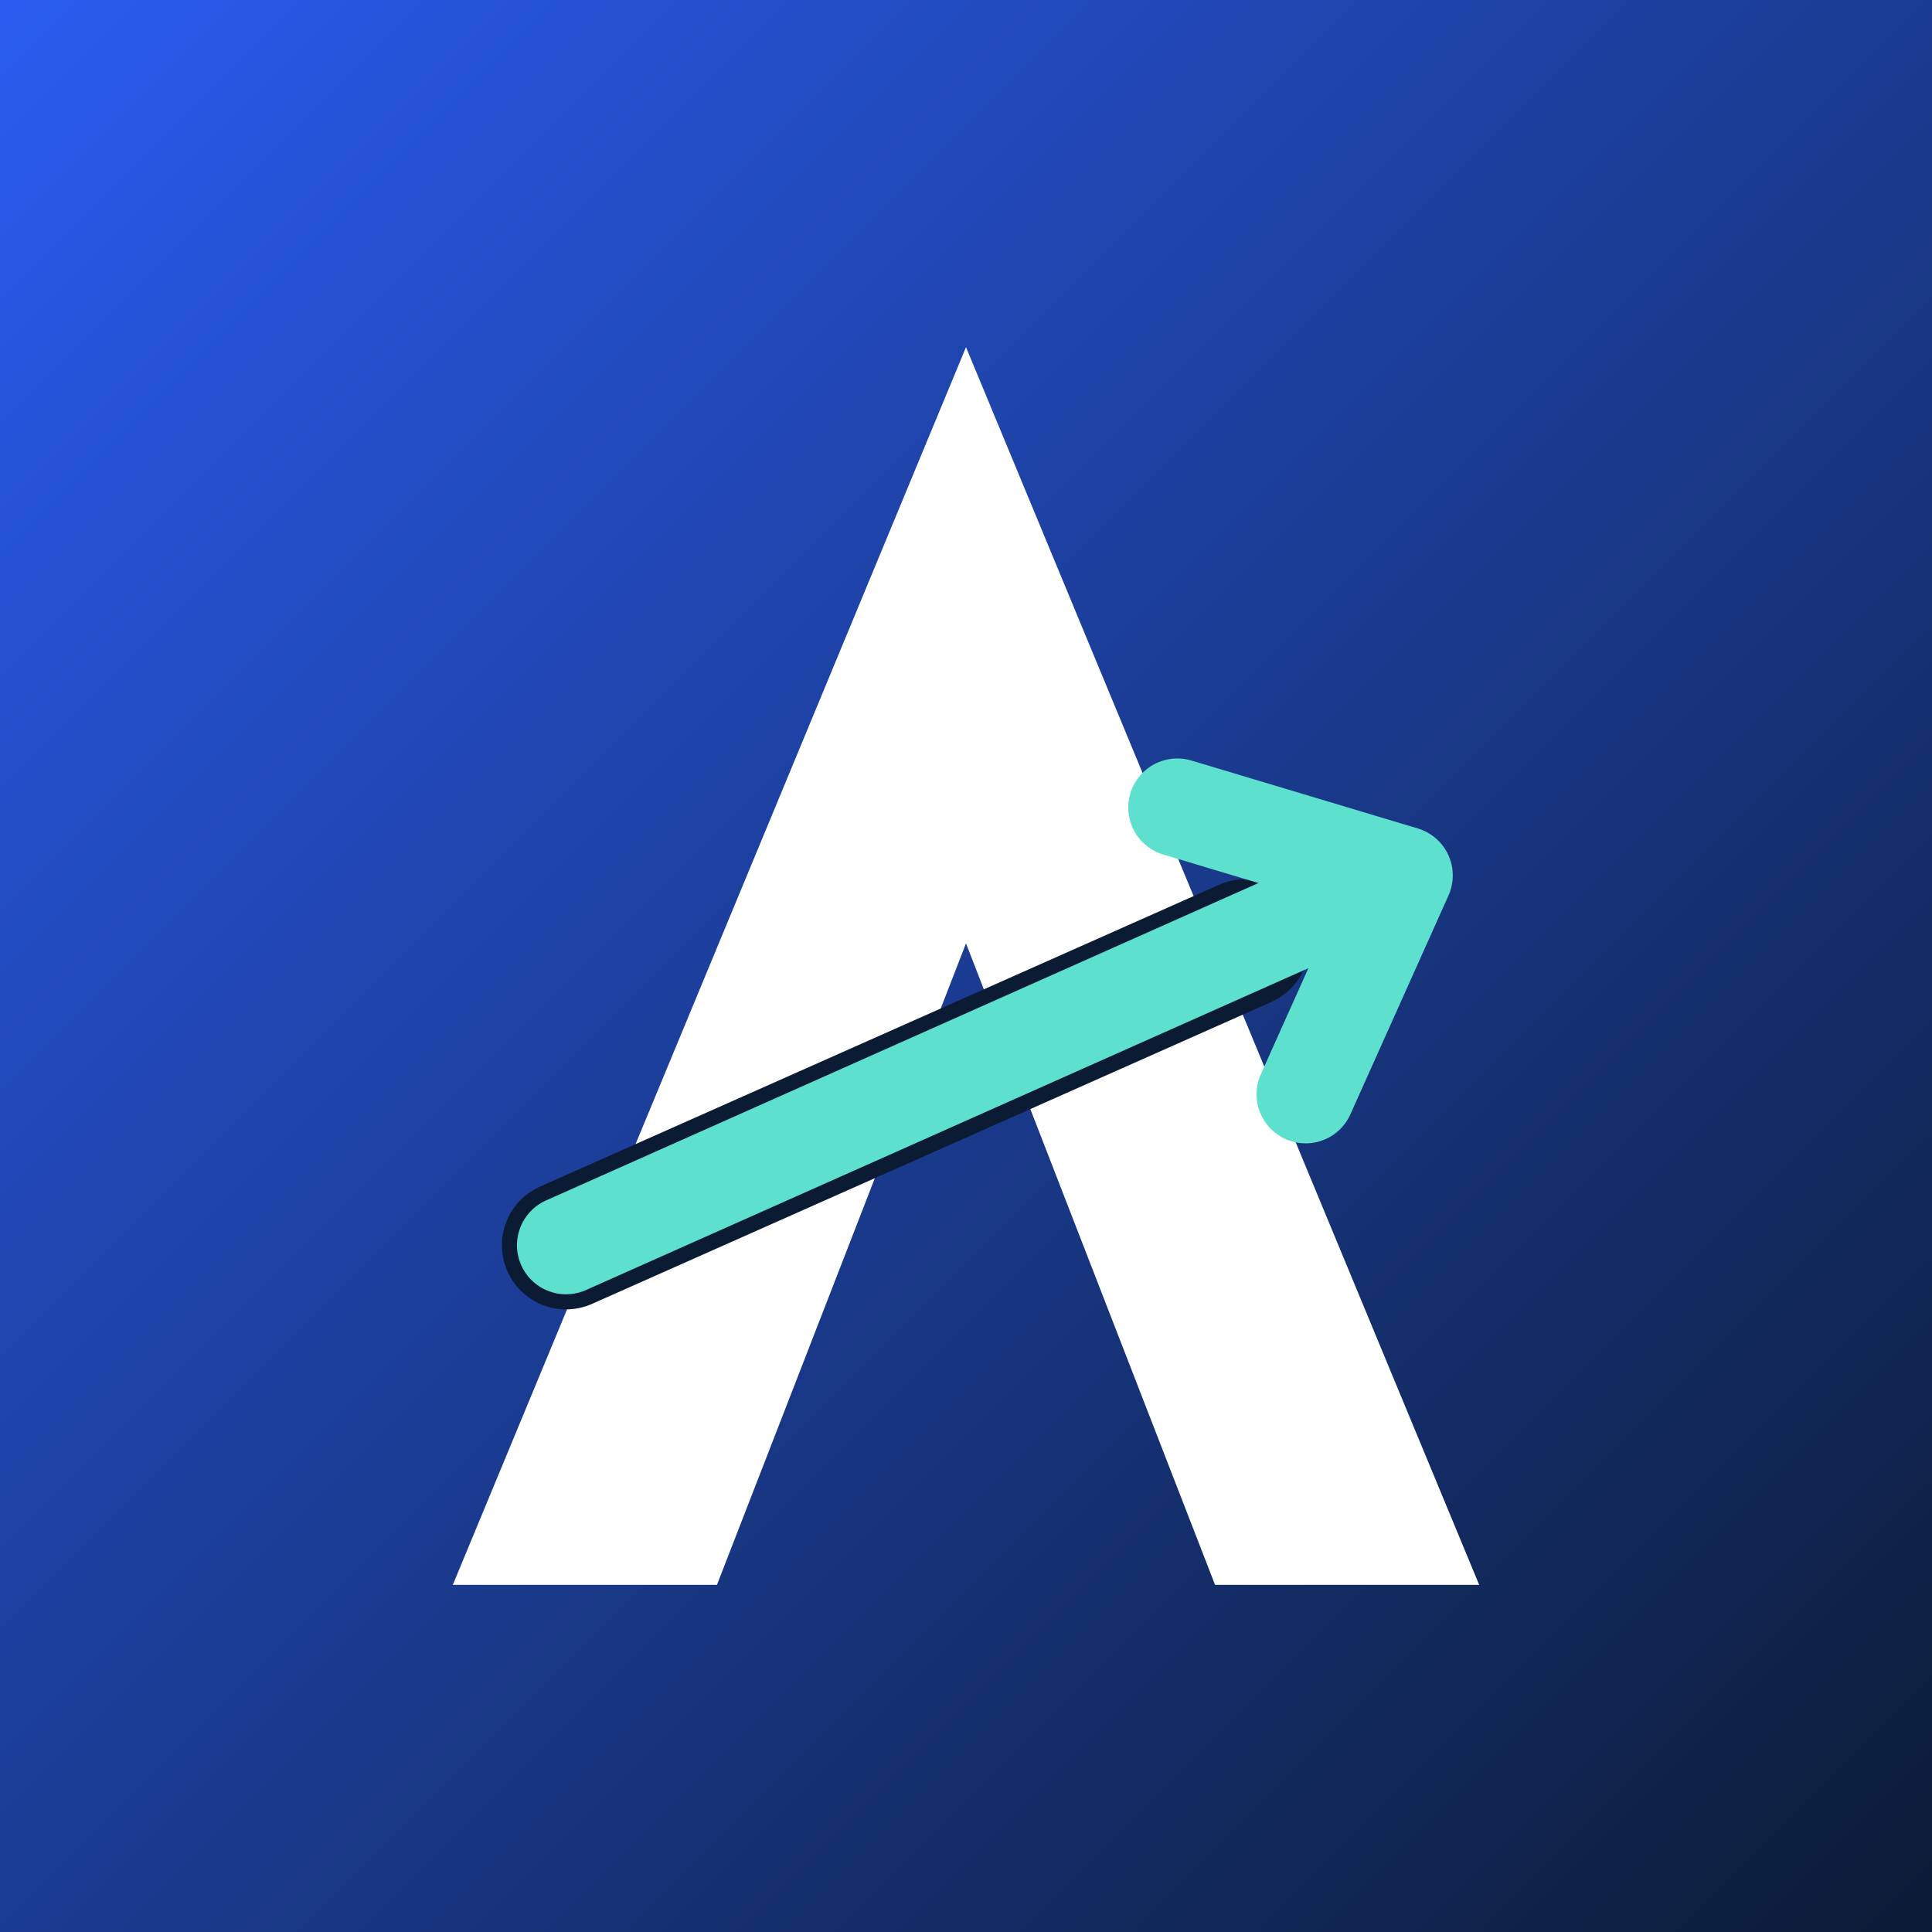
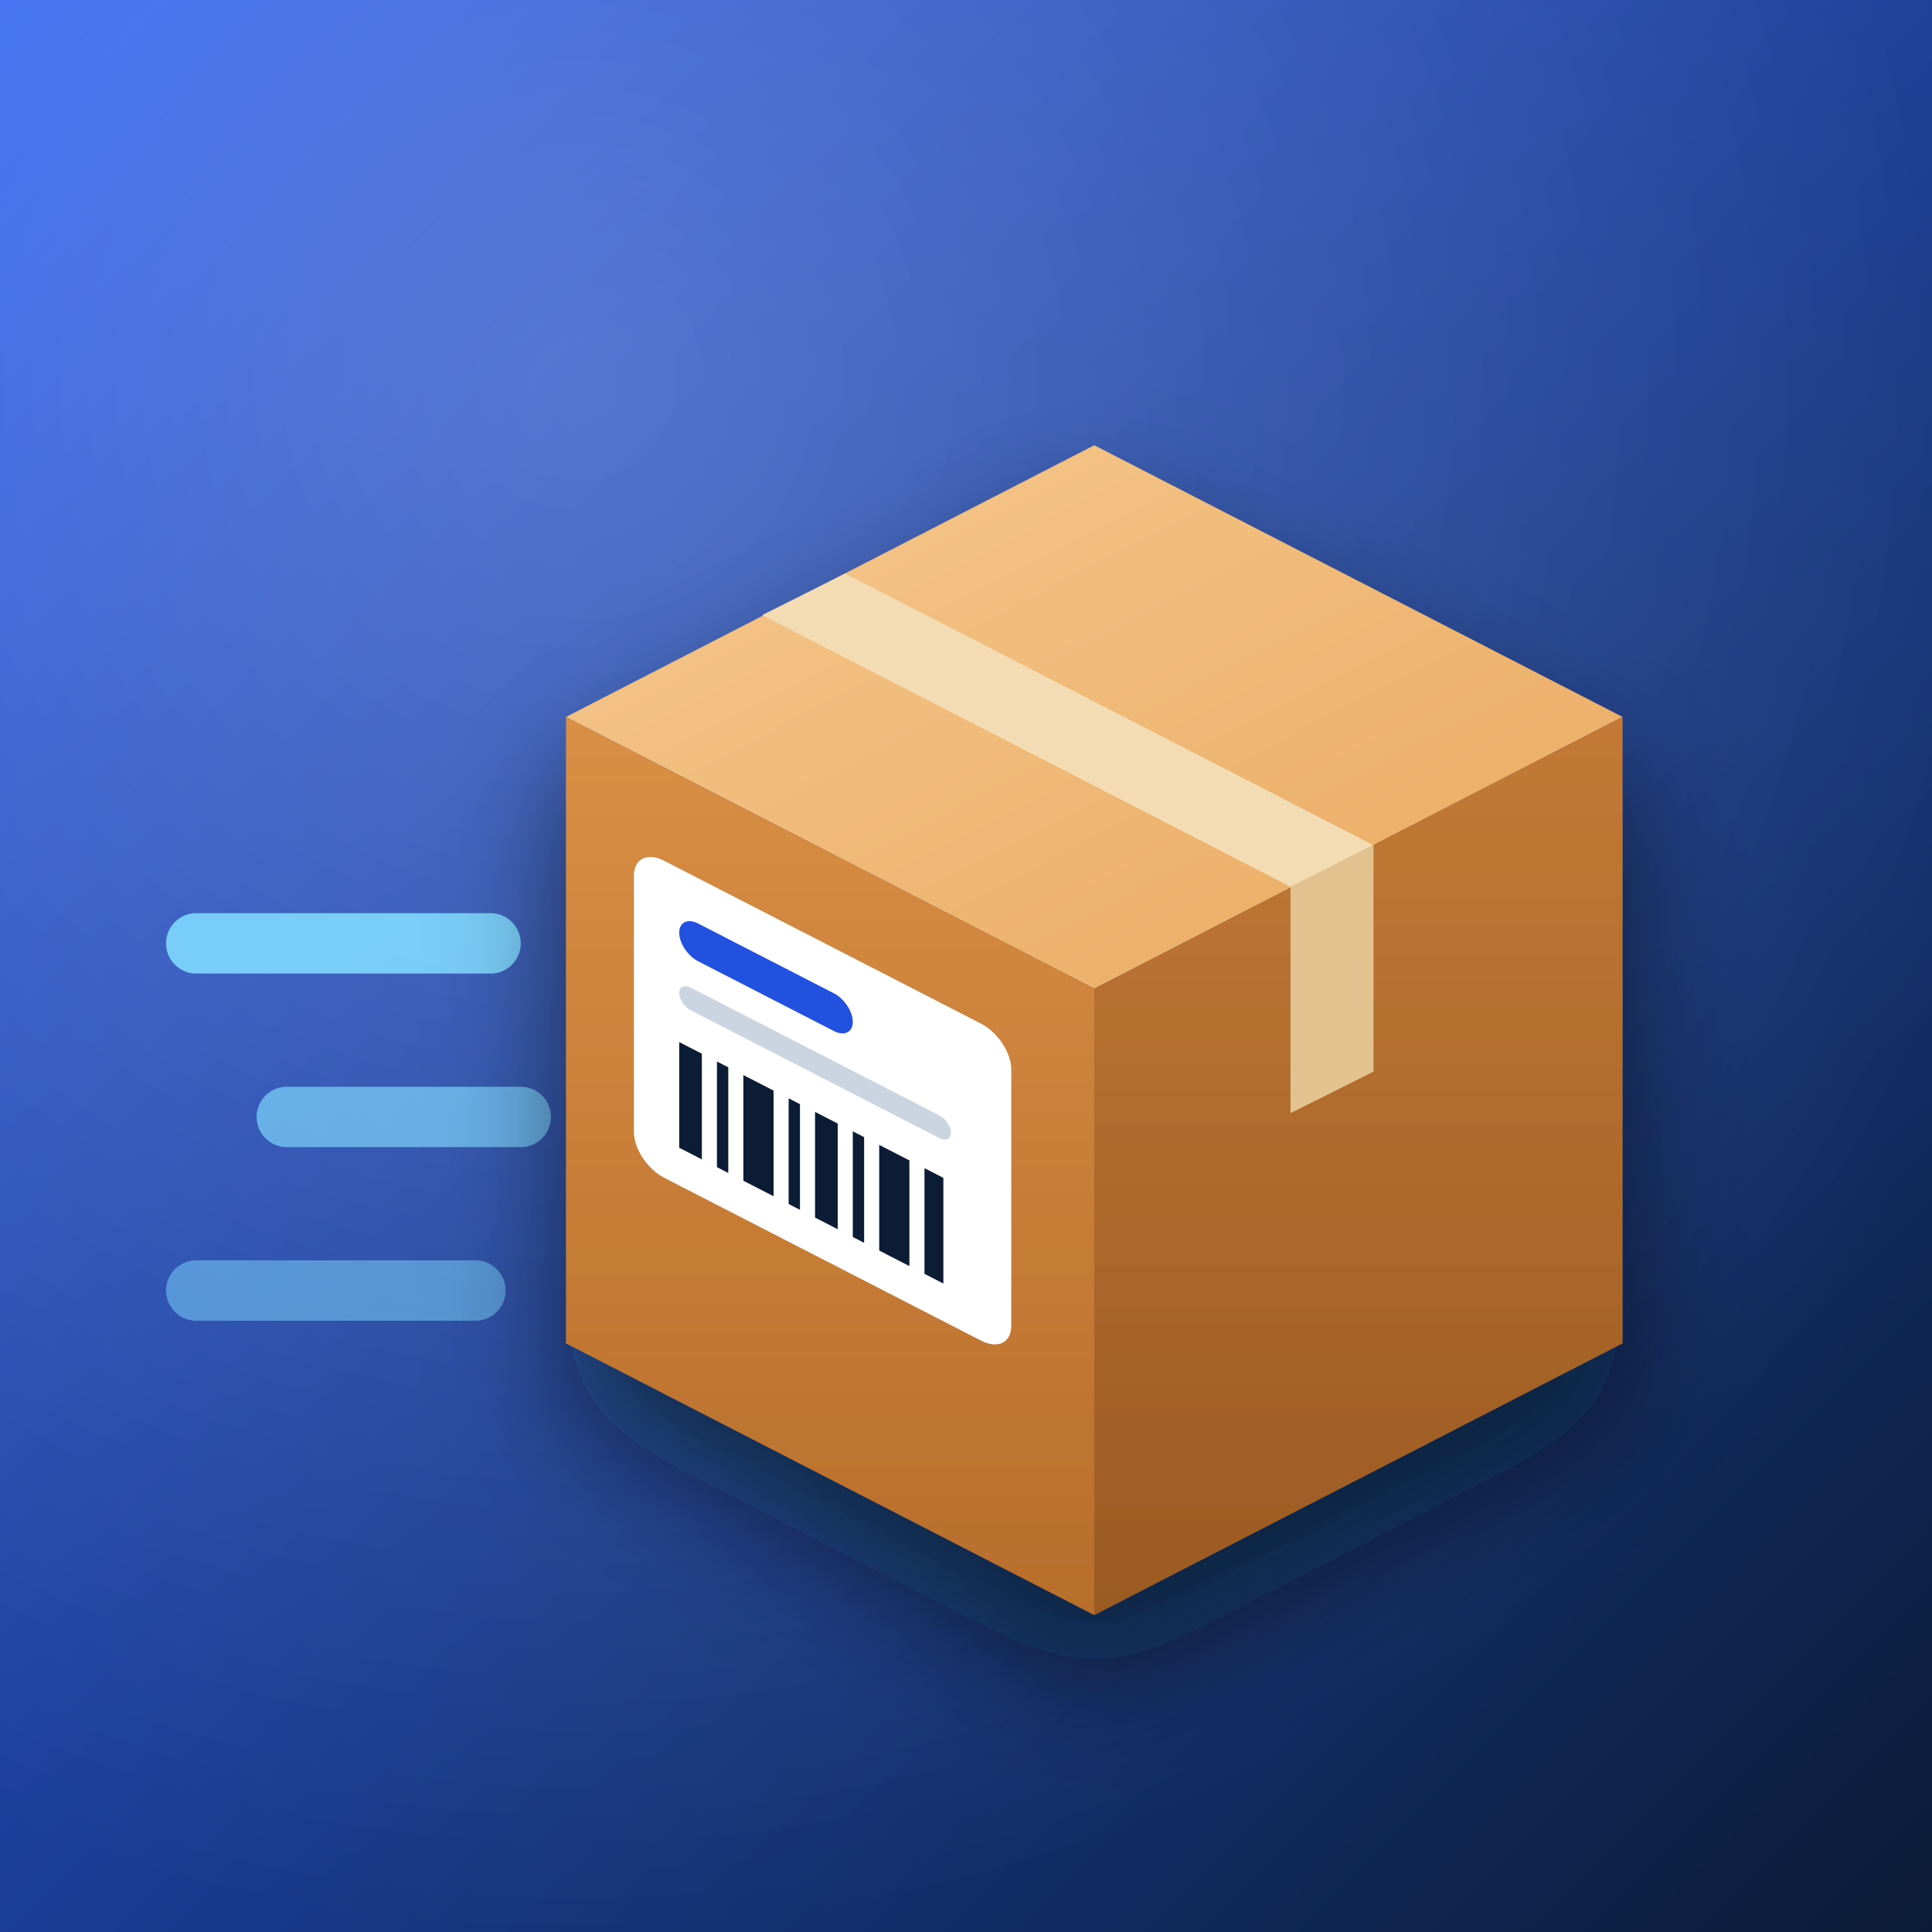
<svg xmlns="http://www.w3.org/2000/svg" viewBox="0 0 512 512">
  <defs>
    <linearGradient id="bg" x1="0" y1="0" x2="1" y2="1">
-       <stop offset="0" stop-color="#2a5cf0" />
+       <stop offset="0" stop-color="#2f62f2" />
+       <stop offset=".55" stop-color="#173a8c" />
      <stop offset="1" stop-color="#0b1b34" />
    </linearGradient>
+     <radialGradient id="glow" cx=".3" cy=".2" r=".8">
+       <stop offset="0" stop-color="#fff" stop-opacity=".22" />
+       <stop offset="1" stop-color="#fff" stop-opacity="0" />
+     </radialGradient>
+     <linearGradient id="top" x1="0" y1="0" x2="1" y2="1">
+       <stop offset="0" stop-color="#f6c98f" />
+       <stop offset="1" stop-color="#e9a95f" />
+     </linearGradient>
+     <linearGradient id="left" x1="0" y1="0" x2="0" y2="1">
+       <stop offset="0" stop-color="#d98f45" />
+       <stop offset="1" stop-color="#b86e2b" />
+     </linearGradient>
+     <linearGradient id="right" x1="0" y1="0" x2="0" y2="1">
+       <stop offset="0" stop-color="#c47a36" />
+       <stop offset="1" stop-color="#9a5a22" />
+     </linearGradient>
+     <filter id="sh" x="-30%" y="-30%" width="160%" height="160%">
+       <feDropShadow dx="0" dy="18" stdDeviation="16" flood-color="#020816" flood-opacity=".55" />
+     </filter>
  </defs>
  <rect width="512" height="512" fill="url(#bg)" />
-   <path d="M256 92 L392 420 L322 420 L256 250 L190 420 L120 420 Z" fill="#fff" />
-   <path d="M150 330 L330 250" stroke="#0b1b34" stroke-width="34" stroke-linecap="round" />
-   <path d="M150 330 L352 240" stroke="#5ee0cf" stroke-width="26" stroke-linecap="round" />
-   <path d="M312 214 L372 232 L346 290" fill="none" stroke="#5ee0cf" stroke-width="26" stroke-linecap="round" stroke-linejoin="round" />
+   <rect width="512" height="512" fill="url(#glow)" />
+   <g stroke="#7fd8ff" stroke-linecap="round" opacity=".9">
+     <line x1="52" y1="250" x2="130" y2="250" stroke-width="16" />
+     <line x1="76" y1="296" x2="138" y2="296" stroke-width="16" opacity=".75" />
+     <line x1="52" y1="342" x2="126" y2="342" stroke-width="16" opacity=".55" />
+   </g>
+   <g filter="url(#sh)" transform="translate(290 268)">
+     <path d="M0 -150 L140 -78 L0 -6 L-140 -78 Z" fill="url(#top)" />
+     <path d="M-140 -78 L0 -6 L0 160 L-140 88 Z" fill="url(#left)" />
+     <path d="M140 -78 L0 -6 L0 160 L140 88 Z" fill="url(#right)" />
+     <path d="M-66 -116 L74 -44 L52 -33 L-88 -105 Z" fill="#f3dcb4" />
+     <path d="M52 -33 L74 -44 L74 16 L52 27 Z" fill="#e2c28f" />
+     <g transform="matrix(1 0.514 0 1 -122 -44)">
+       <rect x="0" y="0" width="100" height="84" rx="8" fill="#ffffff" />
+       <rect x="12" y="12" width="46" height="10" rx="5" fill="#2251e0" />
+       <rect x="12" y="30" width="72" height="6" rx="3" fill="#cbd5e1" />
+       <g fill="#0b1b34">
+         <rect x="12" y="46" width="6" height="28" />
+         <rect x="22" y="46" width="3" height="28" />
+         <rect x="29" y="46" width="8" height="28" />
+         <rect x="41" y="46" width="3" height="28" />
+         <rect x="48" y="46" width="6" height="28" />
+         <rect x="58" y="46" width="3" height="28" />
+         <rect x="65" y="46" width="8" height="28" />
+         <rect x="77" y="46" width="5" height="28" />
+       </g>
+     </g>
+   </g>
</svg>
